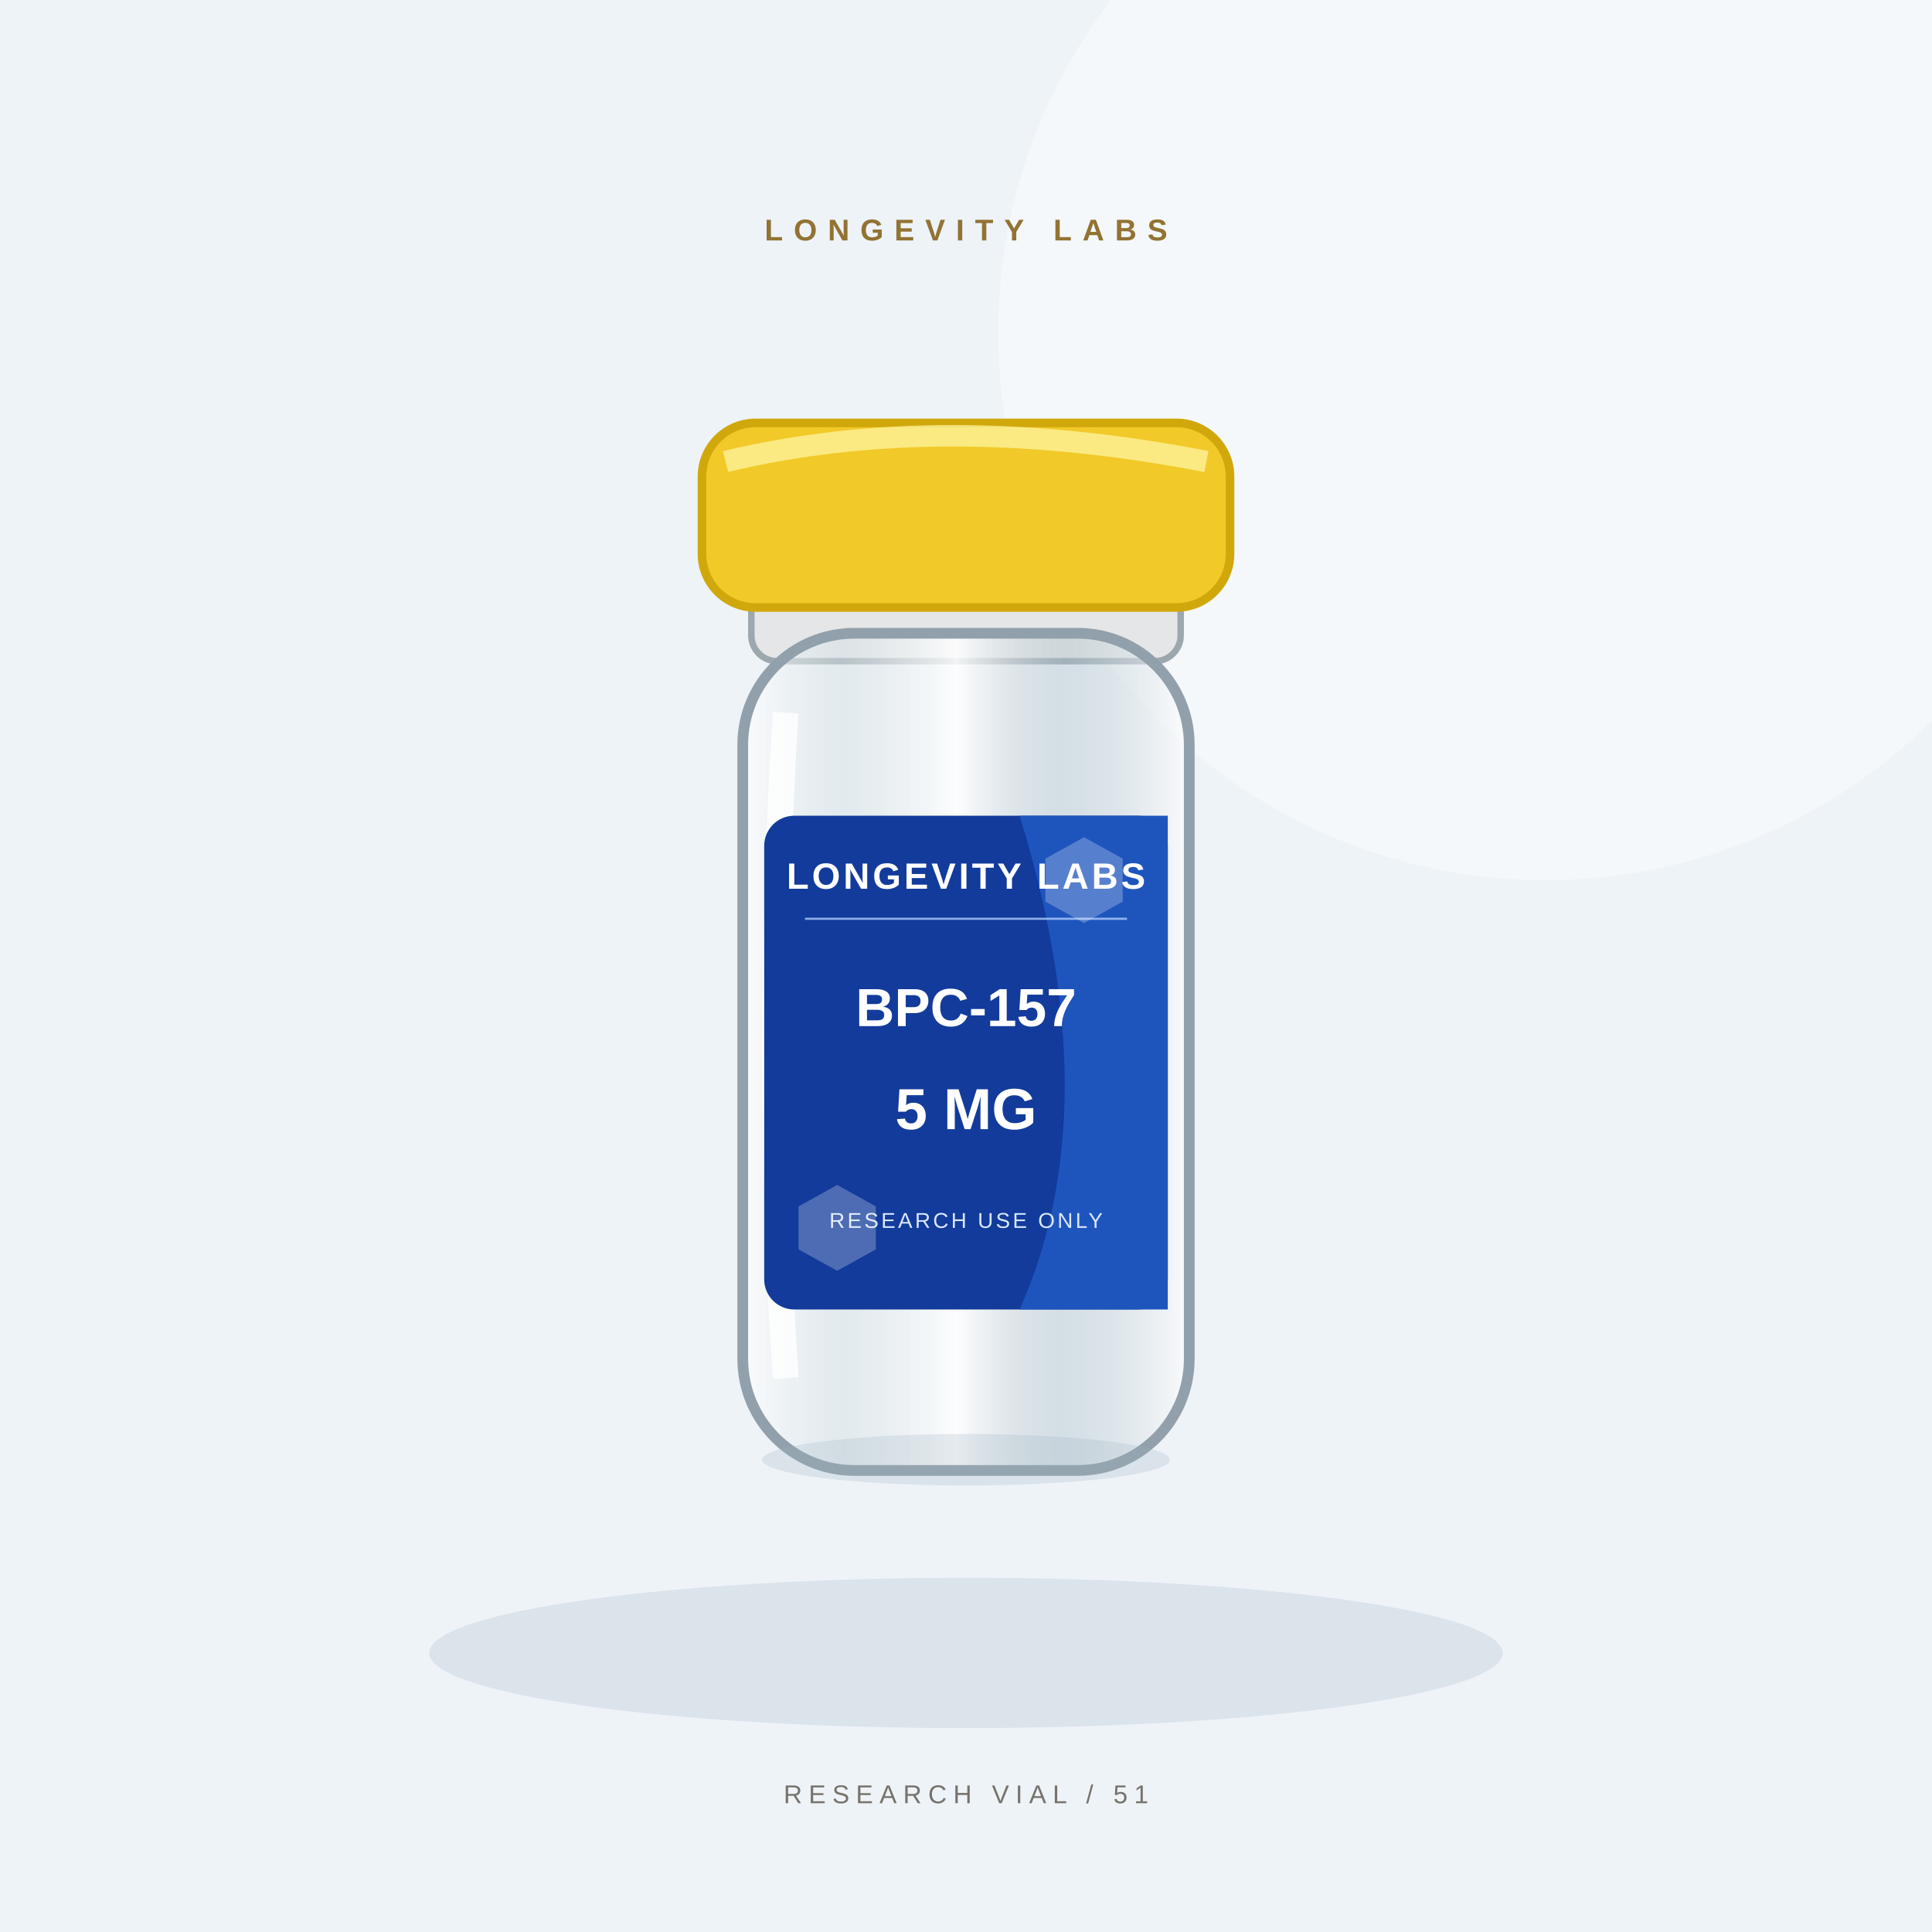
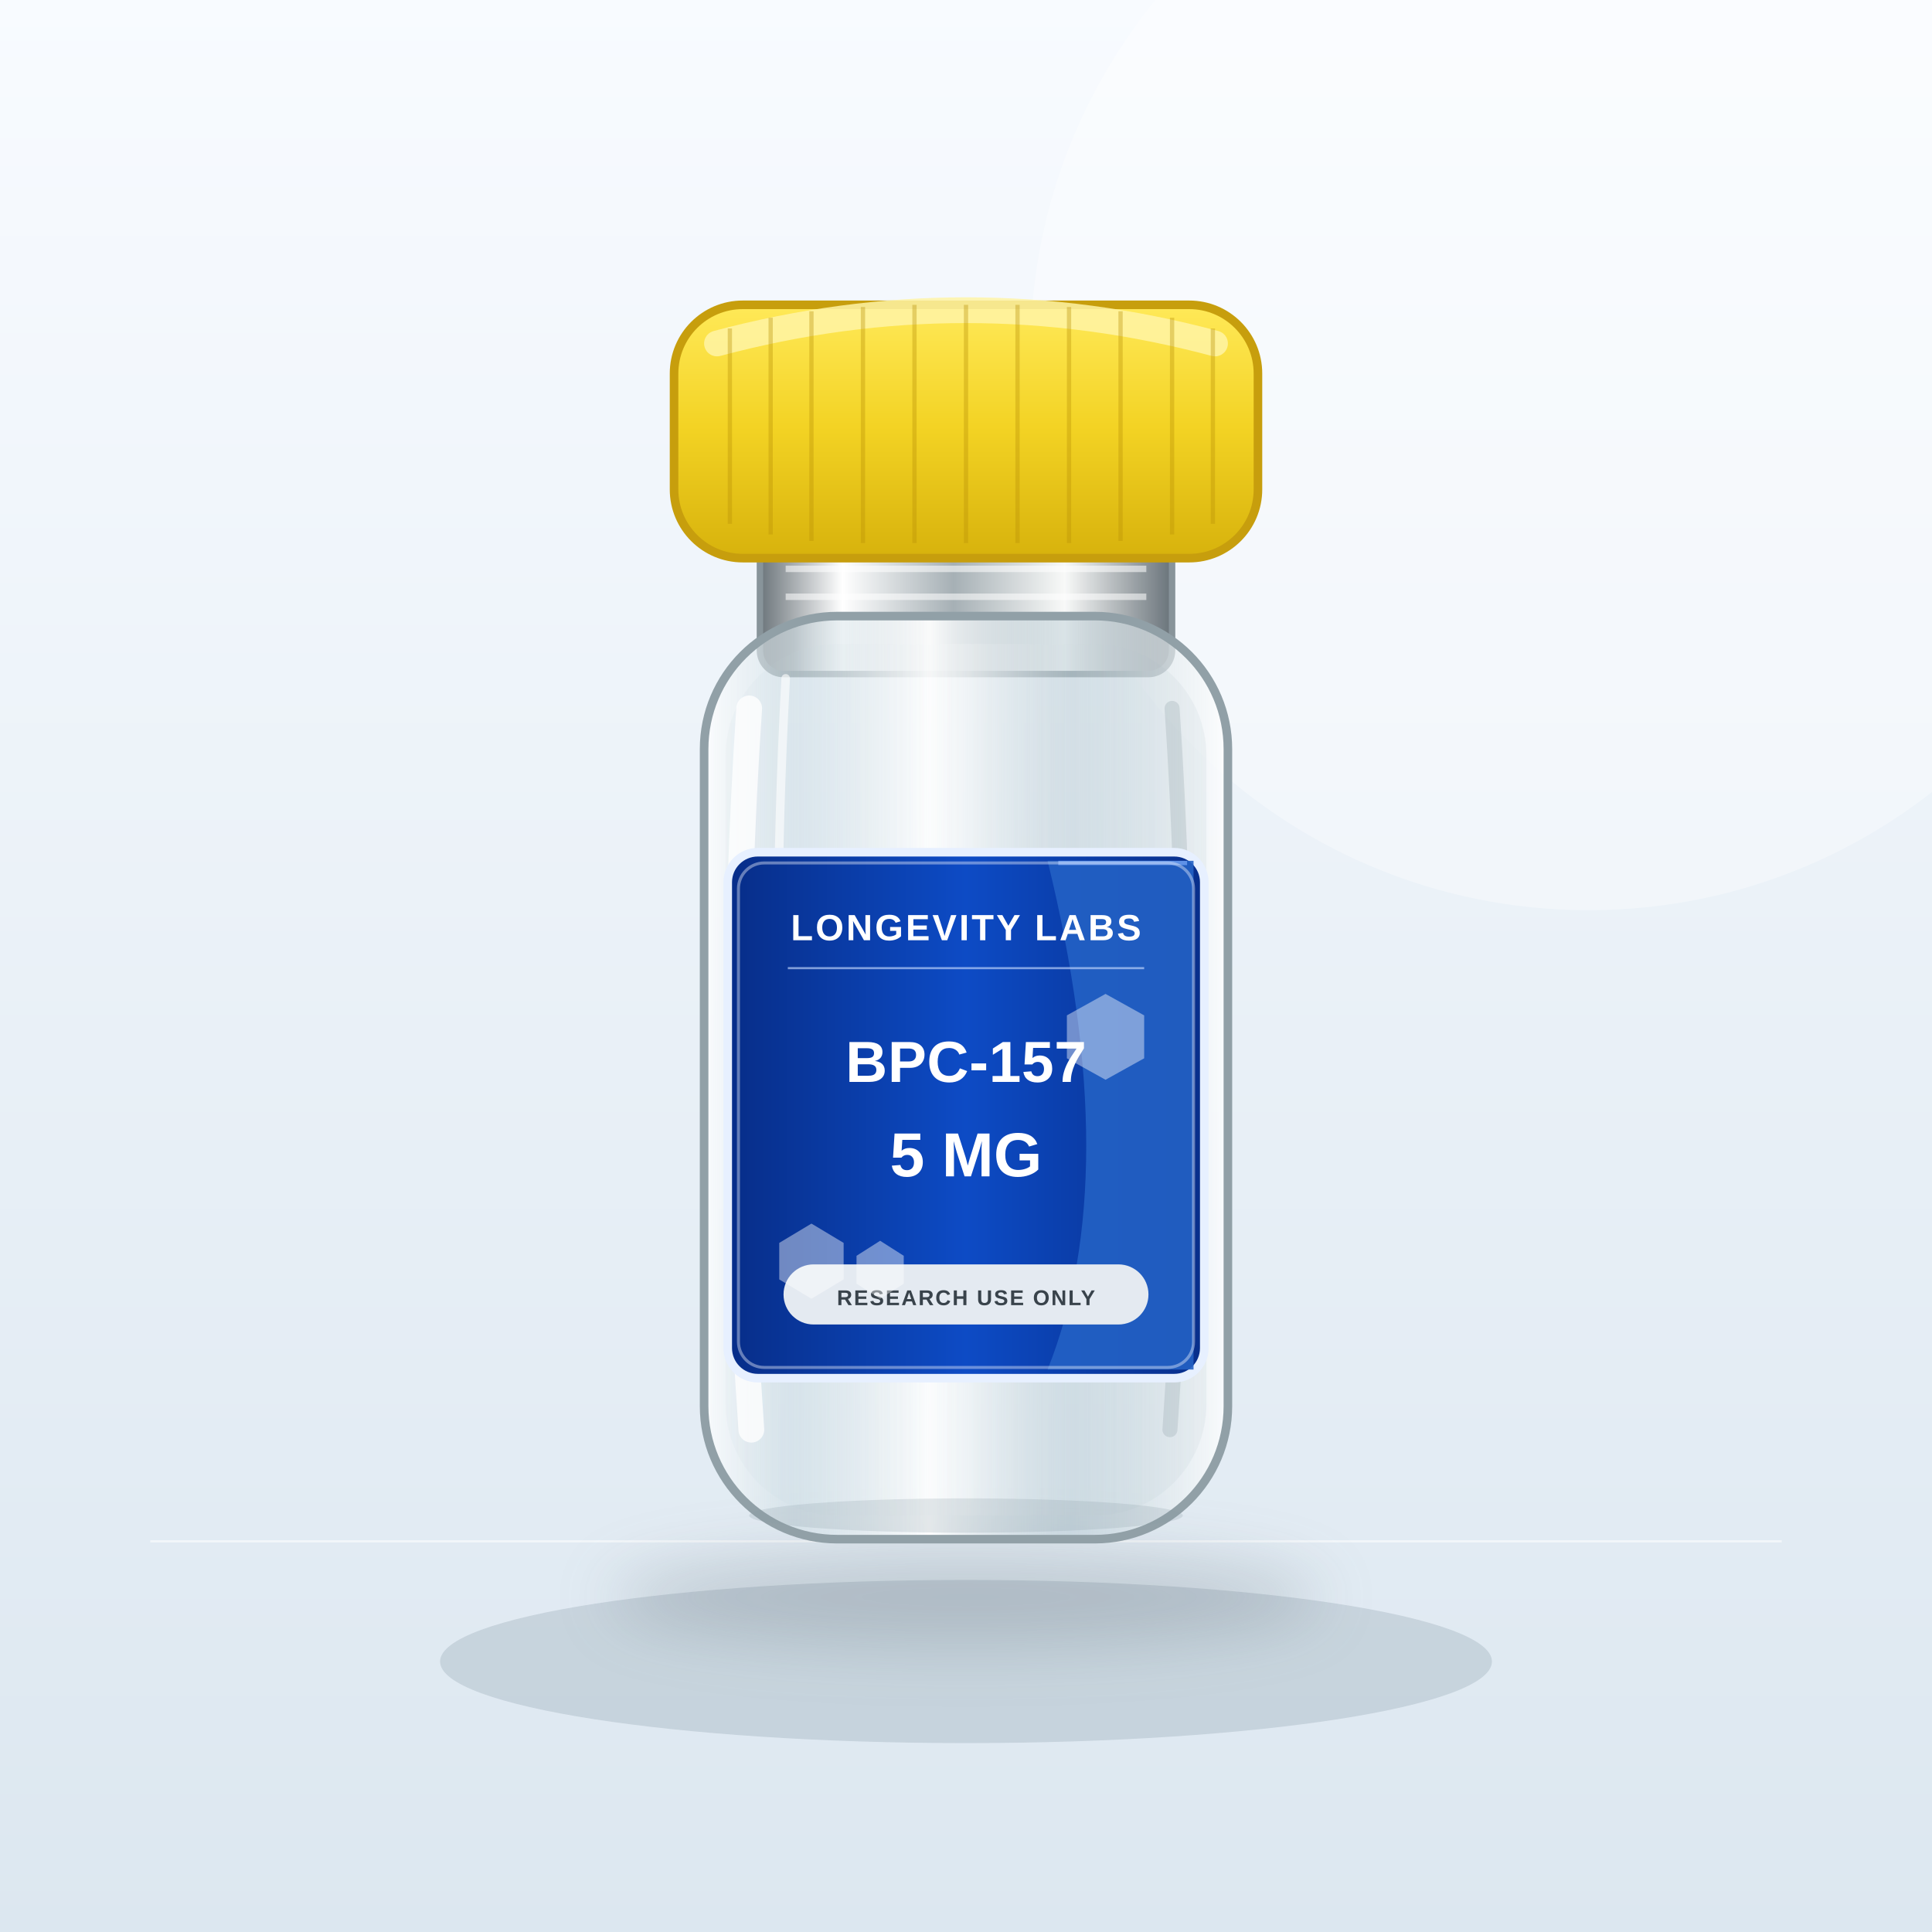
<svg xmlns="http://www.w3.org/2000/svg" width="900" height="900" viewBox="0 0 900 900" role="img" aria-labelledby="title desc">
  <defs>
+     <linearGradient id="vialBg" x2="0" y2="1">
+       <stop stop-color="#f8fbff" />
+       <stop offset="1" stop-color="#dce7f0" />
+     </linearGradient>
+     <linearGradient id="silver" x2="1">
+       <stop stop-color="#6c757b" />
+       <stop offset=".2" stop-color="#fff" />
+       <stop offset=".47" stop-color="#a6b0b5" />
+       <stop offset=".74" stop-color="#f8f9f8" />
+       <stop offset="1" stop-color="#69737a" />
+     </linearGradient>
+     <linearGradient id="yellowCap" x2="0" y2="1">
+       <stop stop-color="#ffe958" />
+       <stop offset=".48" stop-color="#f3d324" />
+       <stop offset="1" stop-color="#d7b20c" />
+     </linearGradient>
+     <linearGradient id="vialGlass" x2="1">
+       <stop stop-color="#fff" stop-opacity=".78" />
+       <stop offset=".17" stop-color="#cedde4" stop-opacity=".5" />
+       <stop offset=".43" stop-color="#fff" stop-opacity=".92" />
+       <stop offset=".7" stop-color="#b8cbd4" stop-opacity=".48" />
+       <stop offset="1" stop-color="#fff" stop-opacity=".8" />
+     </linearGradient>
+     <linearGradient id="innerGlass" x2="1">
+       <stop stop-color="#a8c1ca" stop-opacity=".2" />
+       <stop offset=".5" stop-color="#fff" stop-opacity=".5" />
+       <stop offset="1" stop-color="#91a9b2" stop-opacity=".28" />
+     </linearGradient>
+     <linearGradient id="labelBlue" x2="1">
+       <stop stop-color="#072d88" />
+       <stop offset=".5" stop-color="#0d4bc5" />
+       <stop offset="1" stop-color="#082e8a" />
+     </linearGradient>
    <linearGradient id="clearGlass" x2="1">
      <stop stop-color="#fff" stop-opacity=".72" />
      <stop offset=".22" stop-color="#d5e0e4" stop-opacity=".48" />
      <stop offset=".48" stop-color="#fff" stop-opacity=".86" />
      <stop offset=".72" stop-color="#aec0c9" stop-opacity=".4" />
      <stop offset="1" stop-color="#fff" stop-opacity=".72" />
    </linearGradient>
    <linearGradient id="goldMetal" x2="1">
      <stop stop-color="#8a713d" />
      <stop offset=".25" stop-color="#f2d879" />
      <stop offset=".53" stop-color="#b18d2e" />
      <stop offset=".8" stop-color="#f5da77" />
      <stop offset="1" stop-color="#96782b" />
    </linearGradient>
    <linearGradient id="darkGlass" x2="1">
      <stop stop-color="#080b0c" />
      <stop offset=".26" stop-color="#25292a" />
      <stop offset=".5" stop-color="#090b0b" />
      <stop offset=".76" stop-color="#242727" />
      <stop offset="1" stop-color="#080a0a" />
    </linearGradient>
+     <filter id="softShadow" x="-50%" y="-100%" width="200%" height="300%">
+       <feGaussianBlur stdDeviation="14" />
+     </filter>
  </defs>
-   <rect width="900" height="900" fill="#eef3f8" />
-   <ellipse cx="450" cy="770" rx="250" ry="35" fill="#a8b9ca" opacity=".28" />
-   <circle cx="720" cy="155" r="255" fill="#fff" opacity=".38" />
+   <rect width="900" height="900" fill="url(#vialBg)" />
+   <ellipse cx="450" cy="774" rx="245" ry="38" fill="#6d8290" opacity=".22" />
+   <circle cx="740" cy="164" r="260" fill="#fff" opacity=".34" />
+   <path d="M70 718h760" stroke="#fff" stroke-opacity=".58" />
  <g>
    <g>
-       <rect x="350" y="246" width="200" height="62" rx="12" fill="#e4e6e8" stroke="#9ca7ae" stroke-width="3" />
-       <rect x="327" y="197" width="246" height="86" rx="25" fill="#f1c928" stroke="#d1a80b" stroke-width="4" />
-       <path d="M338 215q100-24 224 0" fill="none" stroke="#fff6a4" stroke-width="10" opacity=".72" />
-       <rect x="346" y="295" width="208" height="390" rx="52" fill="url(#clearGlass)" stroke="#91a0aa" stroke-width="5" />
-       <path d="M366 332q-10 160 0 310" fill="none" stroke="#fff" stroke-width="12" opacity=".8" />
-       <ellipse cx="450" cy="680" rx="95" ry="12" fill="#9eb4c0" opacity=".25" />
-       <rect x="356" y="380" width="188" height="230" rx="14" fill="#123b9b" />
-       <path d="M475 380h69v230h-69q42-94 0-230" fill="#1e55bd" />
-       <text x="450" y="414" text-anchor="middle" fill="#fff" font-family="Arial,sans-serif" font-size="17" font-weight="700" letter-spacing="1.4">LONGEVITY LABS</text>
-       <path d="M375 428h150" stroke="#b7d2ff" opacity=".75" />
-       <text x="450" y="478" text-anchor="middle" fill="#fff" font-family="Arial,sans-serif" font-size="25" font-weight="800">BPC-157</text>
-       <text x="450" y="526" text-anchor="middle" fill="#fff" font-family="Arial,sans-serif" font-size="27" font-weight="800">5 MG</text>
-       <text x="450" y="572" text-anchor="middle" fill="#dbe8ff" font-family="Arial,sans-serif" font-size="10" letter-spacing="1.2">RESEARCH USE ONLY</text>
-       <g fill="#fff" opacity=".25">
-         <path d="m505 390 18 10v20l-18 10-18-10v-20z" />
-         <path d="m390 552 18 10v20l-18 10-18-10v-20z" />
+       <ellipse cx="450" cy="744" rx="166" ry="22" fill="#52616a" opacity=".22" filter="url(#softShadow)" />
+       <rect x="354" y="239" width="192" height="75" rx="11" fill="url(#silver)" stroke="#88949a" stroke-width="3" />
+       <path d="M366 252h168M366 265h168M366 278h168" stroke="#fff" stroke-opacity=".55" stroke-width="3" />
+       <rect x="314" y="142" width="272" height="118" rx="32" fill="url(#yellowCap)" stroke="#c79e0d" stroke-width="4" />
+       <path d="M334 160Q450 129 566 160" fill="none" stroke="#fff4a6" stroke-width="12" stroke-linecap="round" opacity=".84" />
+       <g stroke="#b88f08" stroke-opacity=".37" stroke-width="2">
+         <path d="M340 153v91M359 148v101M378 145v107M402 143v110M426 142v111M450 142v111M474 142v111M498 143v110M522 145v107M546 148v101M565 153v91" />
      </g>
+       <rect x="328" y="287" width="244" height="430" rx="62" fill="url(#vialGlass)" stroke="#91a0a7" stroke-width="4" />
+       <rect x="338" y="300" width="224" height="406" rx="52" fill="url(#innerGlass)" opacity=".34" />
+       <path d="M349 330Q338 493 350 666" fill="none" stroke="#fff" stroke-width="12" stroke-linecap="round" opacity=".78" />
+       <path d="M366 316Q359 445 366 558" fill="none" stroke="#fff" stroke-width="4" stroke-linecap="round" opacity=".6" />
+       <path d="M546 330Q557 493 545 666" fill="none" stroke="#90a1a9" stroke-width="7" stroke-linecap="round" opacity=".28" />
+       <ellipse cx="450" cy="706" rx="101" ry="8" fill="#879aa4" opacity=".22" />
+       <rect x="339" y="397" width="222" height="245" rx="14" fill="url(#labelBlue)" stroke="#e7f0ff" stroke-width="4" />
+       <path d="M488 401h68v237h-68q36-90 0-237" fill="#2260c4" opacity=".9" />
+       <path d="M493 402h60" stroke="#71a2f3" stroke-width="2" opacity=".76" />
+       <text x="450" y="438" text-anchor="middle" fill="#fff" font-family="Arial,sans-serif" font-size="17" font-weight="800" letter-spacing="1.1">LONGEVITY LABS</text>
+       <path d="M367 451h166" stroke="#c8dcff" stroke-opacity=".62" />
+       <text x="450" y="504" text-anchor="middle" fill="#fff" font-family="Arial,sans-serif" font-size="27" font-weight="800" letter-spacing=".2">BPC-157</text>
+       <text x="450" y="548" text-anchor="middle" fill="#fff" font-family="Arial,sans-serif" font-size="29" font-weight="800">5 MG</text>
+       <rect x="365" y="589" width="170" height="28" rx="14" fill="#e4eaf1" />
+       <text x="450" y="608" text-anchor="middle" fill="#39434b" font-family="Arial,sans-serif" font-size="10" font-weight="700" letter-spacing=".7">RESEARCH USE ONLY</text>
+       <g fill="#fff" opacity=".42">
+         <path d="m515 463 18 10v20l-18 10-18-10v-20z" />
+         <path d="m378 570 15 9v17l-15 9-15-9v-17z" />
+         <path d="m410 578 11 7v13l-11 7-11-7v-13z" />
+       </g>
+       <rect x="344" y="402" width="212" height="235" rx="12" fill="none" stroke="#f5f8ff" stroke-opacity=".4" stroke-width="1.4" />
    </g>
  </g>
-   <text x="450" y="112" text-anchor="middle" fill="#927333" font-family="Arial,sans-serif" font-size="14" font-weight="700" letter-spacing="5">LONGEVITY LABS</text>
-   <text x="450" y="840" text-anchor="middle" fill="#76736c" font-family="Arial,sans-serif" font-size="12" letter-spacing="3">RESEARCH VIAL / 51</text>
</svg>
